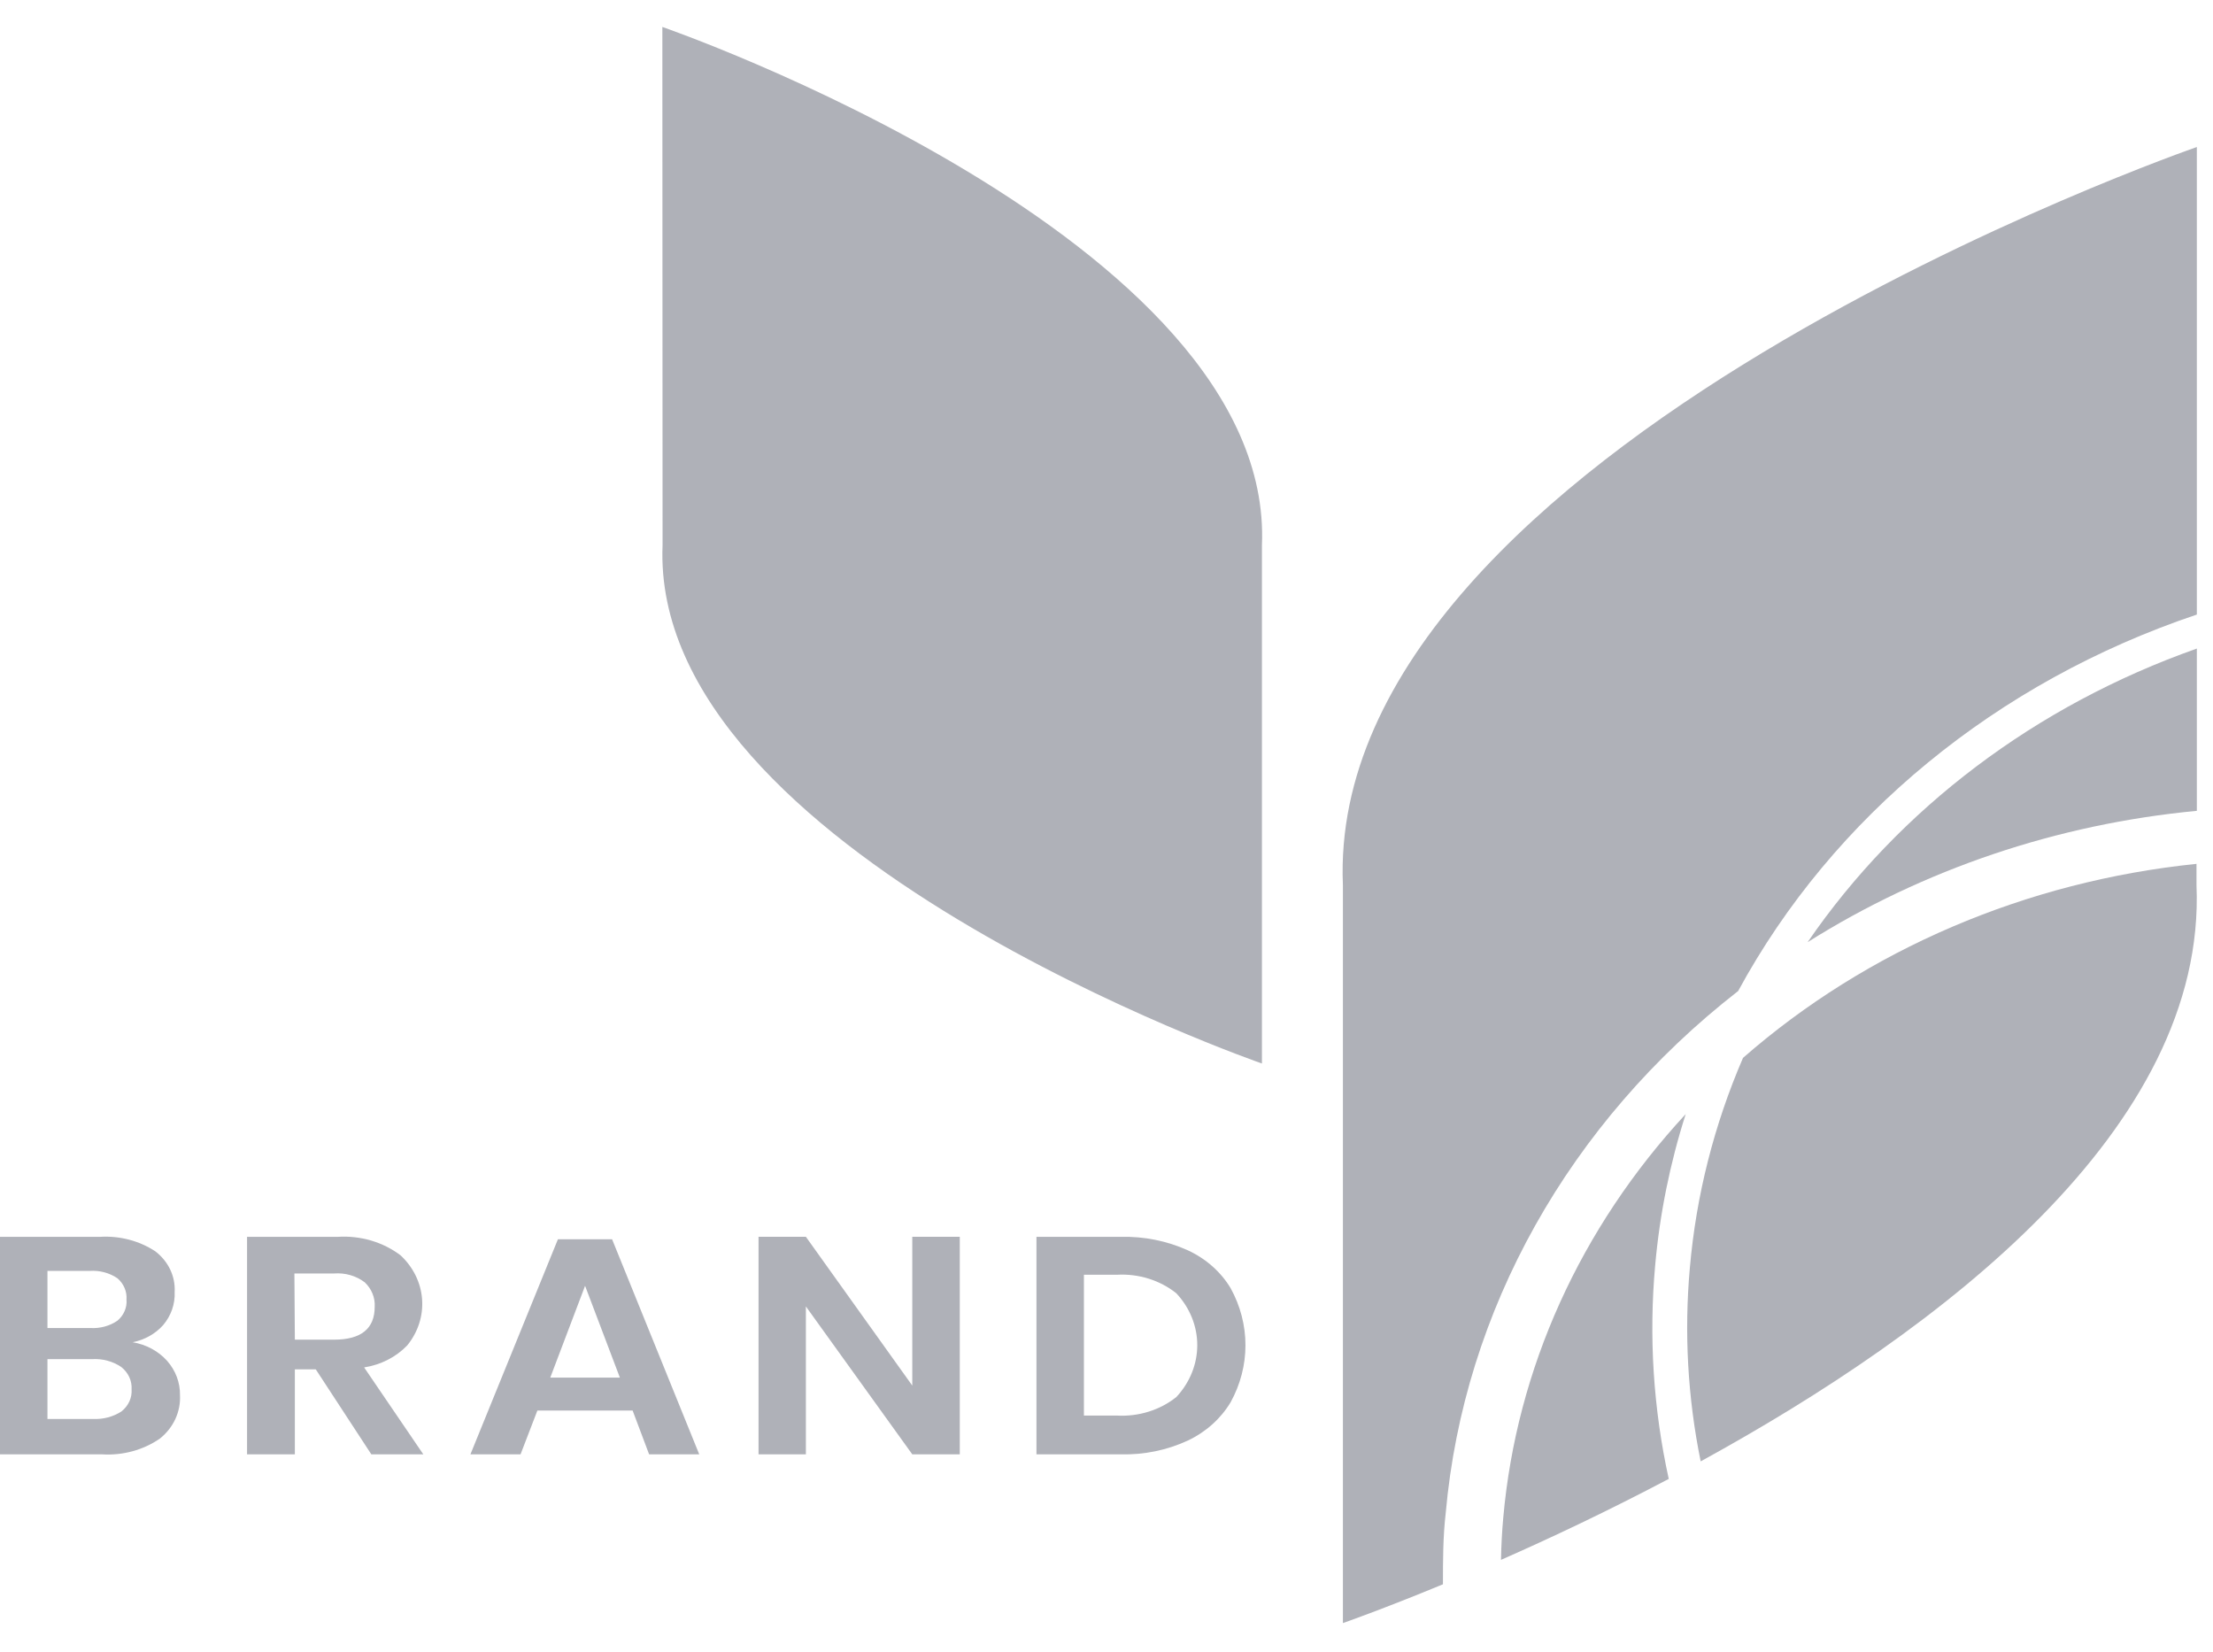
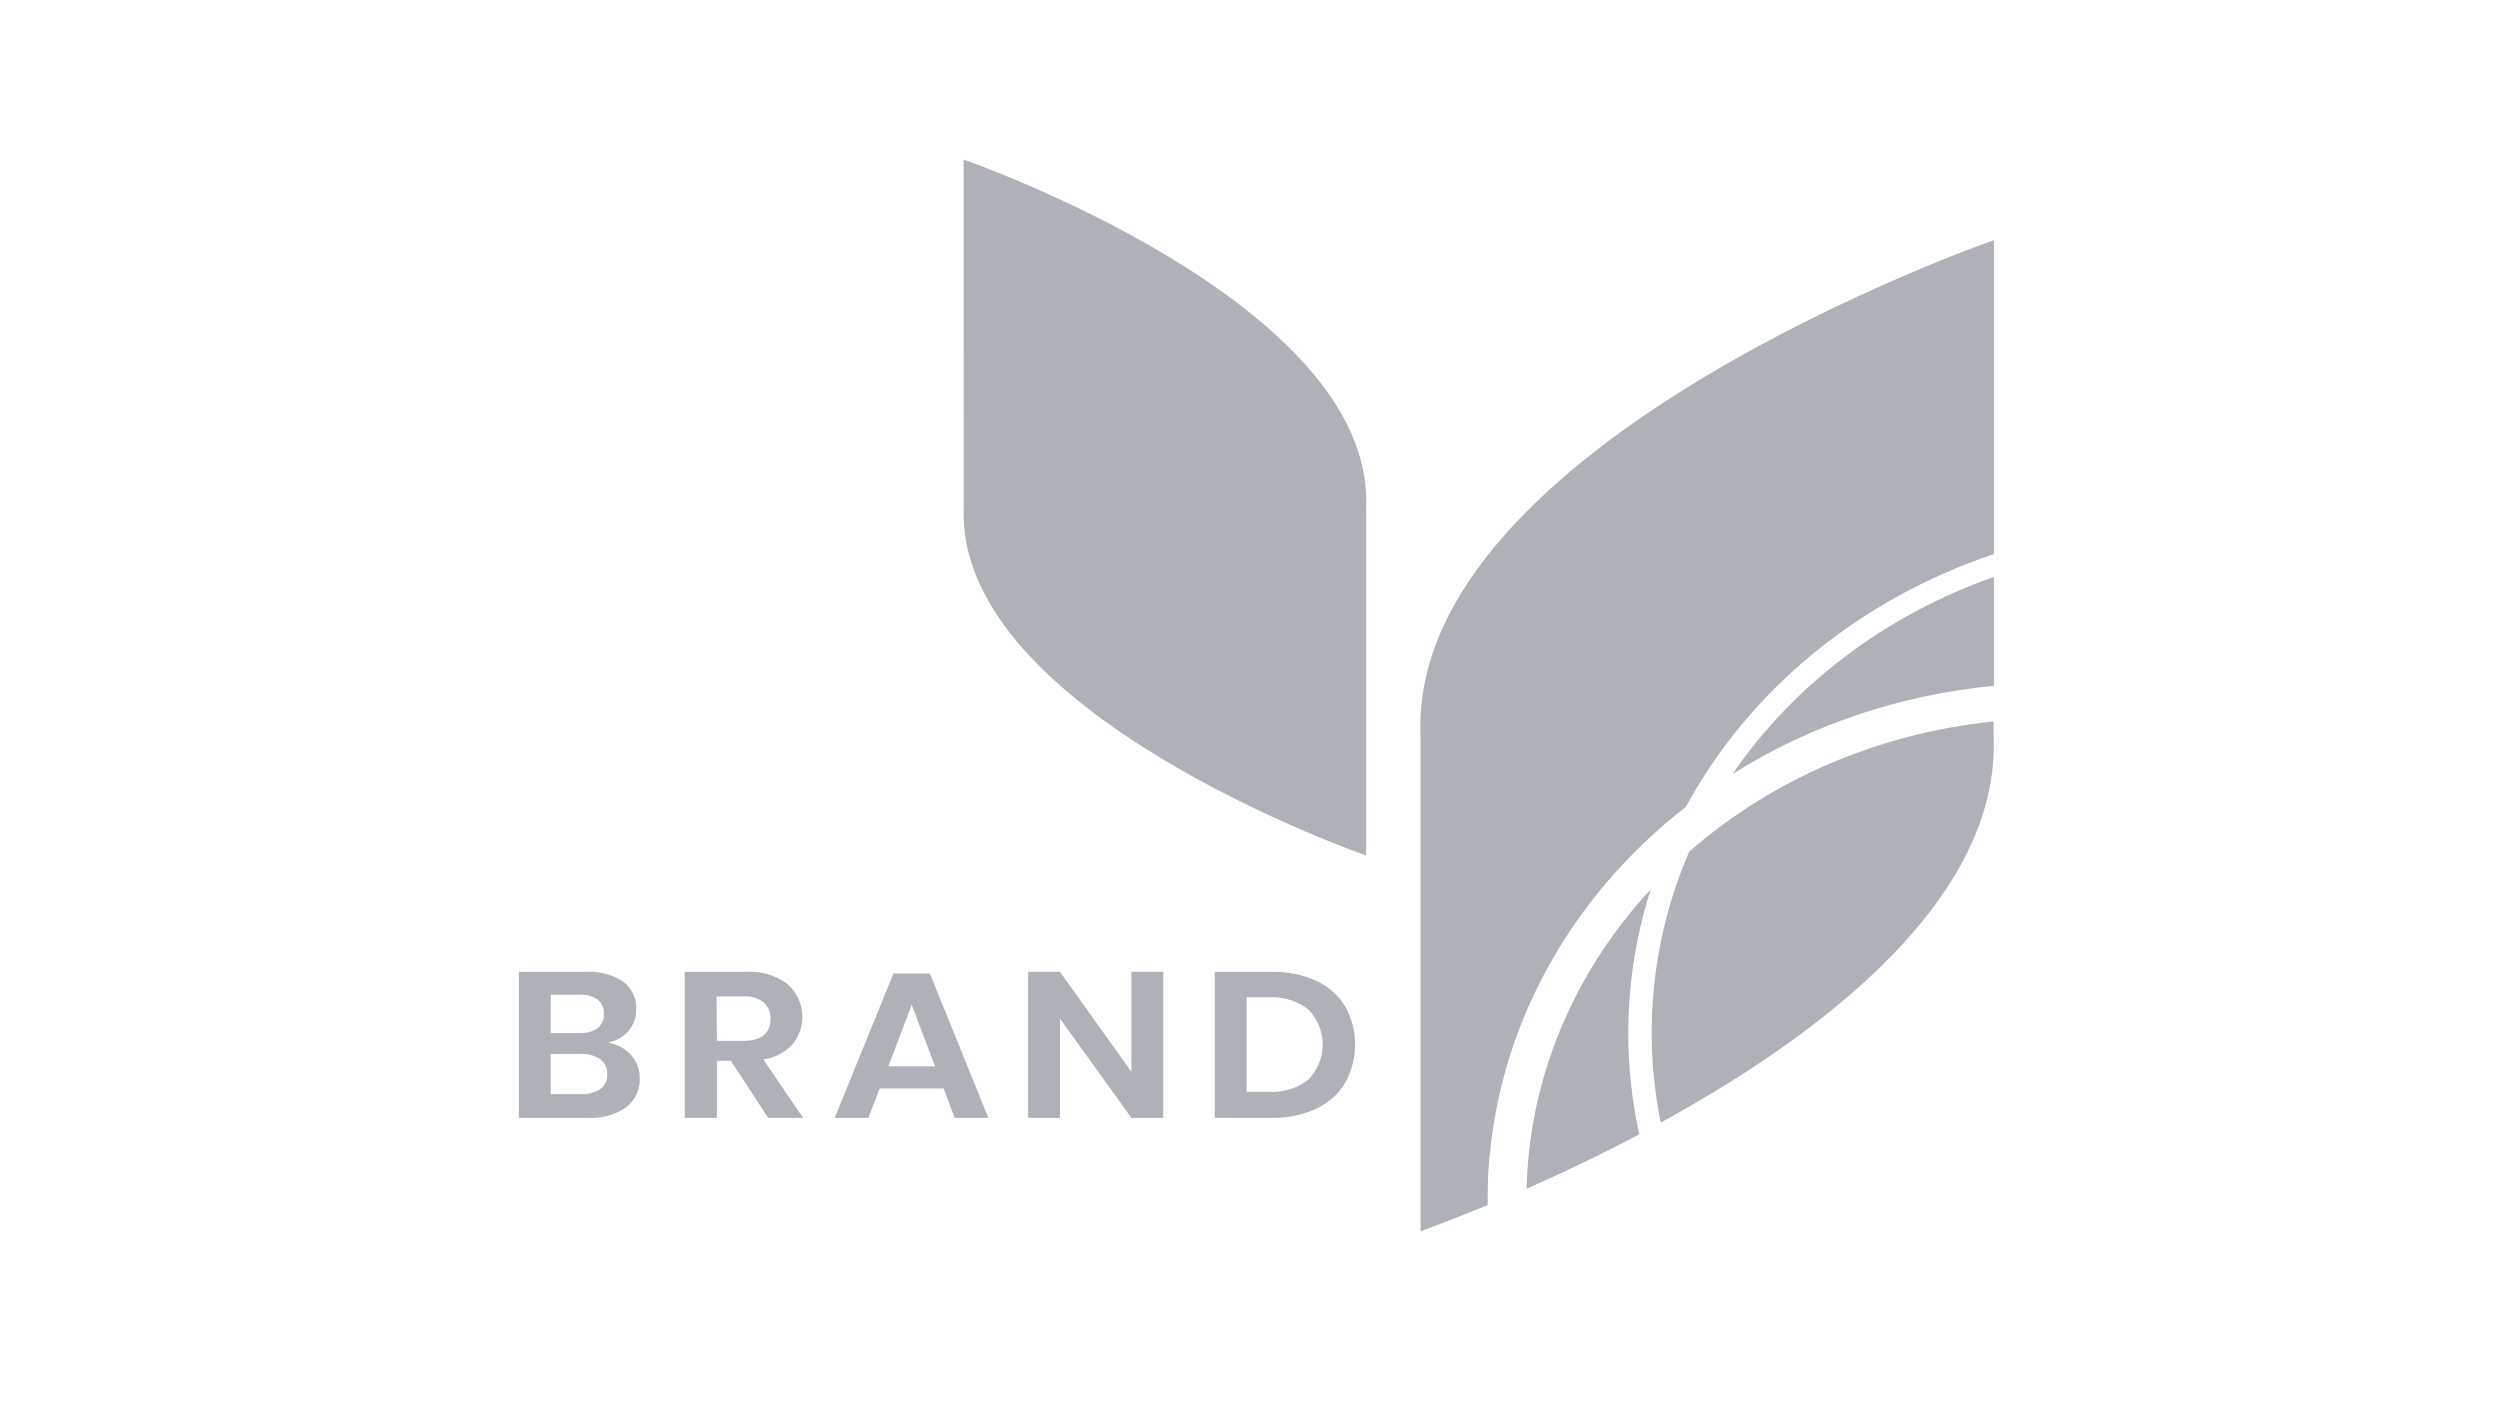
- <svg xmlns="http://www.w3.org/2000/svg" width="63" height="47" viewBox="0 0 63 47" fill="none">
-   <path d="M4.757 38.735C5.001 39.011 5.13 39.357 5.124 39.712C5.136 39.944 5.091 40.175 4.993 40.389C4.895 40.602 4.745 40.793 4.555 40.946C4.082 41.274 3.496 41.434 2.904 41.397H0V35.206H2.844C3.406 35.171 3.963 35.317 4.42 35.617C4.604 35.758 4.749 35.935 4.845 36.136C4.941 36.338 4.984 36.556 4.972 36.775C4.988 37.117 4.871 37.453 4.641 37.722C4.421 37.968 4.116 38.139 3.776 38.206C4.161 38.27 4.509 38.458 4.757 38.735ZM1.351 37.801H2.567C2.843 37.819 3.117 37.746 3.34 37.595C3.431 37.519 3.502 37.425 3.547 37.32C3.593 37.215 3.611 37.102 3.601 36.99C3.609 36.878 3.591 36.766 3.546 36.661C3.502 36.556 3.432 36.462 3.343 36.385C3.114 36.229 2.831 36.155 2.547 36.176H1.351V37.801ZM3.459 40.175C3.556 40.097 3.633 40 3.683 39.891C3.733 39.782 3.754 39.664 3.746 39.546C3.753 39.426 3.731 39.307 3.68 39.197C3.629 39.087 3.551 38.989 3.452 38.911C3.214 38.749 2.922 38.67 2.626 38.687H1.351V40.39H2.643C2.933 40.405 3.221 40.329 3.459 40.175Z" fill="#AFB1B8" />
-   <path d="M10.571 41.397L8.989 38.977H8.394V41.397H7.033V35.206H9.61C10.259 35.164 10.901 35.352 11.403 35.732C11.764 36.068 11.981 36.511 12.016 36.98C12.051 37.45 11.902 37.916 11.595 38.294C11.277 38.627 10.843 38.849 10.366 38.923L12.051 41.397H10.571ZM8.394 38.133H9.507C10.28 38.133 10.667 37.821 10.667 37.196C10.675 37.068 10.653 36.94 10.604 36.821C10.556 36.701 10.48 36.592 10.383 36.5C10.138 36.314 9.824 36.224 9.507 36.249H8.381L8.394 38.133Z" fill="#AFB1B8" />
-   <path d="M18.01 40.151H15.298L14.819 41.397H13.392L15.883 35.275H17.425L19.906 41.397H18.479L18.01 40.151ZM17.647 39.213L16.656 36.6L15.665 39.213H17.647Z" fill="#AFB1B8" />
-   <path d="M27.323 41.397H25.971L22.942 37.187V41.397H21.594V35.205H22.942L25.971 39.44V35.205H27.323V41.397Z" fill="#AFB1B8" />
-   <path d="M35.033 39.915C34.753 40.382 34.328 40.763 33.81 41.007C33.222 41.279 32.569 41.413 31.911 41.397H29.506V35.206H31.911C32.568 35.19 33.22 35.321 33.81 35.587C34.328 35.825 34.754 36.202 35.033 36.666C35.311 37.17 35.456 37.726 35.456 38.291C35.456 38.855 35.311 39.411 35.033 39.915ZM33.487 39.767C33.872 39.355 34.084 38.831 34.084 38.289C34.084 37.747 33.872 37.223 33.487 36.812C33.02 36.439 32.413 36.25 31.795 36.285H30.857V40.293H31.795C32.413 40.328 33.02 40.139 33.487 39.767Z" fill="#AFB1B8" />
-   <path d="M18.856 0.767C18.856 0.767 36.294 6.795 35.925 15.518V30.272C35.925 30.272 18.499 24.241 18.862 15.518L18.856 0.767Z" fill="#AFB1B8" />
-   <path d="M51.46 26.818C54.754 24.743 58.563 23.457 62.54 23.08V18.461C57.958 20.078 54.071 23.01 51.46 26.818Z" fill="#AFB1B8" />
-   <path d="M49.482 28.209C52.177 23.24 56.85 19.405 62.54 17.493V4.185C62.54 4.185 37.705 12.772 38.23 25.194V46.2C38.23 46.2 39.337 45.816 41.078 45.096C41.078 44.425 41.078 43.747 41.157 43.067C41.671 37.3 44.665 31.956 49.482 28.209Z" fill="#AFB1B8" />
-   <path d="M47.12 36.013C47.25 34.556 47.541 33.115 47.989 31.712C44.99 34.947 43.173 38.961 42.796 43.191C42.759 43.59 42.739 43.989 42.73 44.401C44.14 43.78 45.782 43.006 47.506 42.096C47.066 40.095 46.936 38.047 47.12 36.013Z" fill="#AFB1B8" />
-   <path d="M48.107 36.089C47.942 37.929 48.045 39.781 48.415 41.597C55.2 37.879 62.824 32.136 62.53 25.194V24.589C57.682 25.086 53.147 27.026 49.62 30.112C48.795 32.024 48.285 34.039 48.107 36.089Z" fill="#AFB1B8" />
+ <svg xmlns="http://www.w3.org/2000/svg" width="106" height="60" viewBox="0 0 106 60" fill="none">
+   <path d="M26.757 44.735C27.001 45.011 27.13 45.357 27.124 45.712C27.136 45.944 27.091 46.175 26.993 46.389C26.895 46.602 26.745 46.793 26.555 46.946C26.082 47.274 25.496 47.434 24.904 47.397H22V41.206H24.844C25.406 41.171 25.963 41.317 26.42 41.617C26.604 41.758 26.749 41.935 26.845 42.136C26.941 42.338 26.984 42.556 26.972 42.775C26.988 43.117 26.871 43.453 26.641 43.722C26.421 43.968 26.116 44.139 25.776 44.206C26.161 44.27 26.509 44.458 26.757 44.735ZM23.351 43.801H24.567C24.843 43.819 25.117 43.746 25.34 43.595C25.431 43.519 25.502 43.425 25.547 43.32C25.593 43.215 25.611 43.102 25.601 42.99C25.609 42.878 25.591 42.766 25.546 42.661C25.502 42.556 25.432 42.462 25.343 42.385C25.114 42.229 24.831 42.155 24.547 42.176H23.351V43.801ZM25.459 46.175C25.556 46.097 25.633 46 25.683 45.891C25.733 45.782 25.754 45.664 25.746 45.546C25.753 45.426 25.731 45.307 25.68 45.197C25.629 45.087 25.551 44.989 25.452 44.911C25.214 44.749 24.922 44.67 24.626 44.687H23.351V46.39H24.643C24.933 46.405 25.221 46.329 25.459 46.175Z" fill="#AFB1B8" />
+   <path d="M32.571 47.397L30.989 44.977H30.394V47.397H29.033V41.206H31.61C32.259 41.164 32.901 41.352 33.403 41.732C33.764 42.068 33.981 42.511 34.016 42.98C34.051 43.45 33.902 43.916 33.595 44.294C33.277 44.627 32.843 44.849 32.366 44.923L34.051 47.397H32.571ZM30.394 44.133H31.507C32.28 44.133 32.667 43.821 32.667 43.196C32.675 43.068 32.653 42.94 32.605 42.821C32.556 42.701 32.48 42.592 32.383 42.5C32.138 42.314 31.824 42.224 31.507 42.249H30.381L30.394 44.133Z" fill="#AFB1B8" />
+   <path d="M40.01 46.151H37.298L36.819 47.397H35.392L37.883 41.275H39.425L41.906 47.397H40.479L40.01 46.151ZM39.647 45.213L38.656 42.6L37.665 45.213H39.647Z" fill="#AFB1B8" />
+   <path d="M49.322 47.397H47.971L44.942 43.187V47.397H43.594V41.205H44.942L47.971 45.44V41.205H49.322V47.397Z" fill="#AFB1B8" />
+   <path d="M57.033 45.915C56.753 46.382 56.328 46.763 55.81 47.007C55.222 47.279 54.569 47.413 53.911 47.397H51.506V41.206H53.911C54.568 41.19 55.22 41.321 55.81 41.587C56.328 41.825 56.754 42.202 57.033 42.666C57.311 43.17 57.456 43.726 57.456 44.291C57.456 44.855 57.311 45.411 57.033 45.915ZM55.487 45.767C55.872 45.355 56.084 44.831 56.084 44.289C56.084 43.747 55.872 43.223 55.487 42.812C55.02 42.439 54.413 42.25 53.795 42.285H52.857V46.293H53.795C54.413 46.328 55.02 46.139 55.487 45.767Z" fill="#AFB1B8" />
+   <path d="M40.856 6.767C40.856 6.767 58.294 12.795 57.925 21.518V36.272C57.925 36.272 40.499 30.241 40.862 21.518L40.856 6.767Z" fill="#AFB1B8" />
+   <path d="M73.46 32.818C76.754 30.743 80.563 29.457 84.54 29.08V24.461C79.958 26.078 76.071 29.01 73.46 32.818Z" fill="#AFB1B8" />
+   <path d="M71.482 34.209C74.177 29.24 78.85 25.405 84.54 23.493V10.185C84.54 10.185 59.705 18.772 60.23 31.194V52.2C60.23 52.2 61.337 51.816 63.078 51.096C63.078 50.425 63.078 49.747 63.157 49.067C63.671 43.3 66.665 37.956 71.482 34.209Z" fill="#AFB1B8" />
+   <path d="M69.12 42.013C69.25 40.556 69.541 39.115 69.989 37.712C66.99 40.947 65.173 44.961 64.796 49.191C64.759 49.59 64.739 49.989 64.73 50.401C66.14 49.78 67.782 49.006 69.506 48.096C69.066 46.095 68.936 44.047 69.12 42.013Z" fill="#AFB1B8" />
+   <path d="M70.108 42.089C69.942 43.929 70.045 45.781 70.415 47.597C77.2 43.879 84.824 38.136 84.53 31.194V30.589C79.682 31.086 75.147 33.026 71.62 36.112C70.795 38.024 70.285 40.039 70.108 42.089Z" fill="#AFB1B8" />
</svg>
